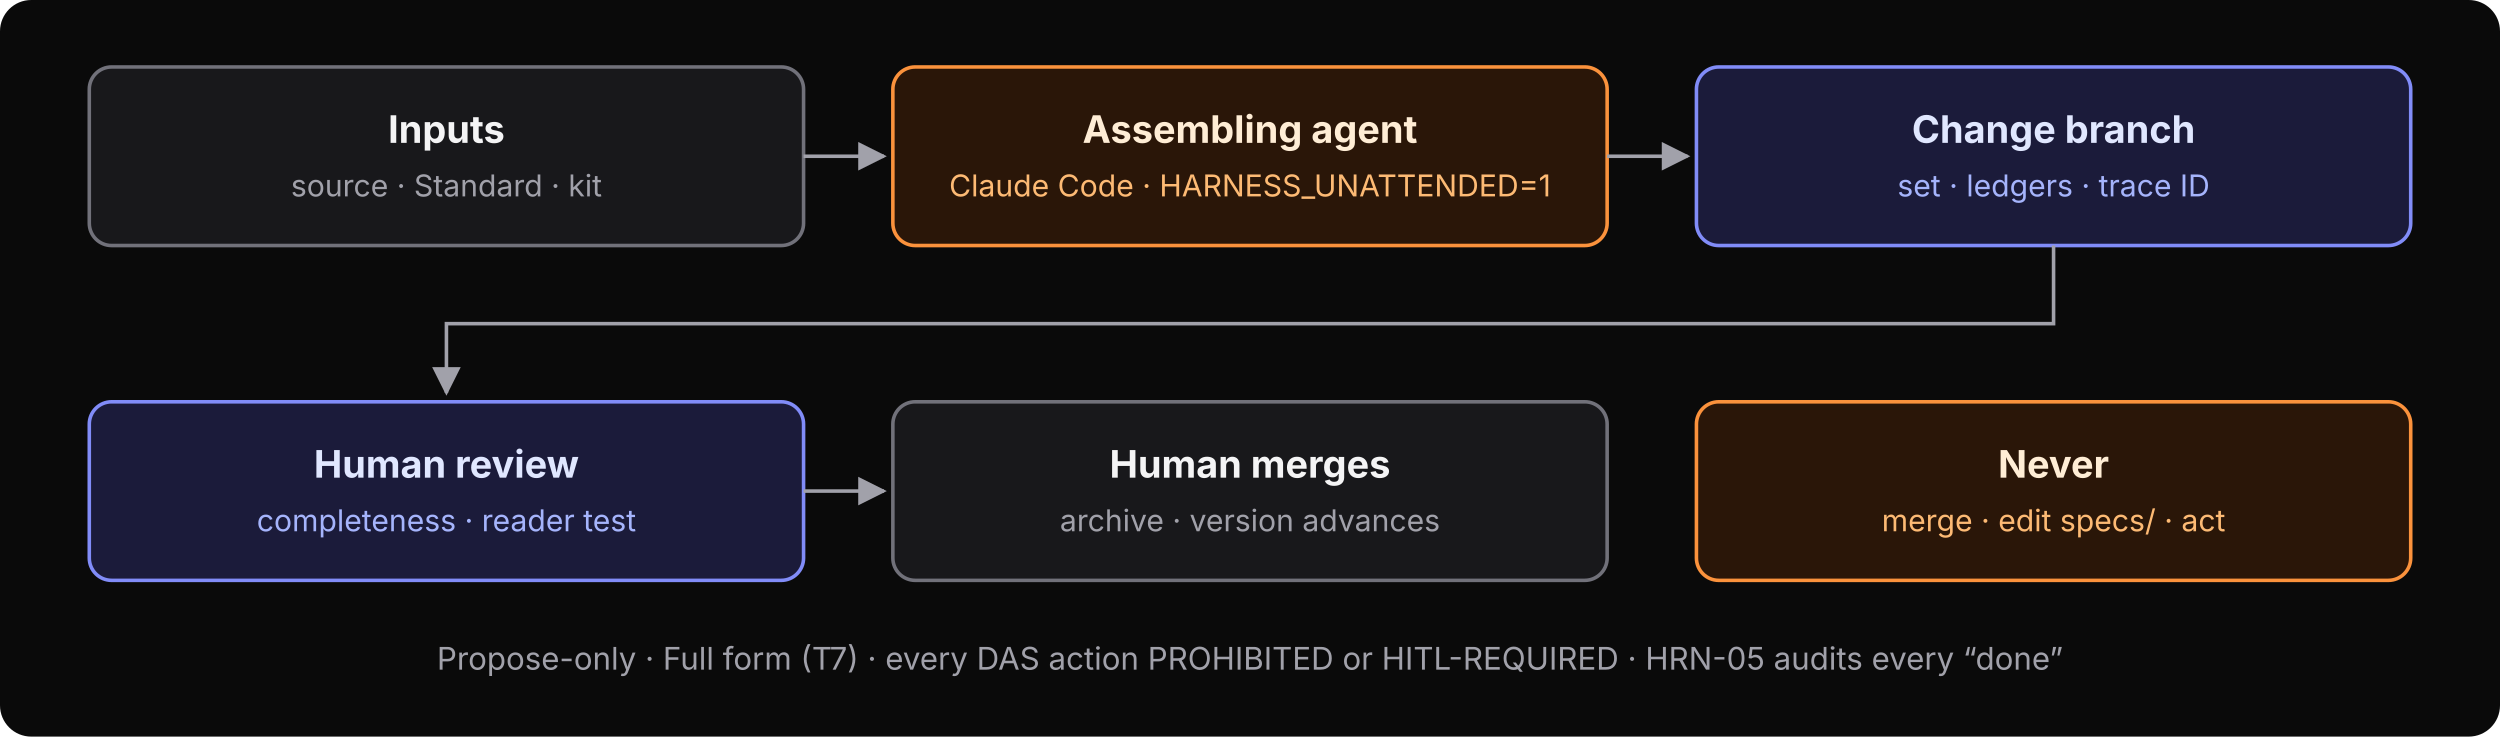
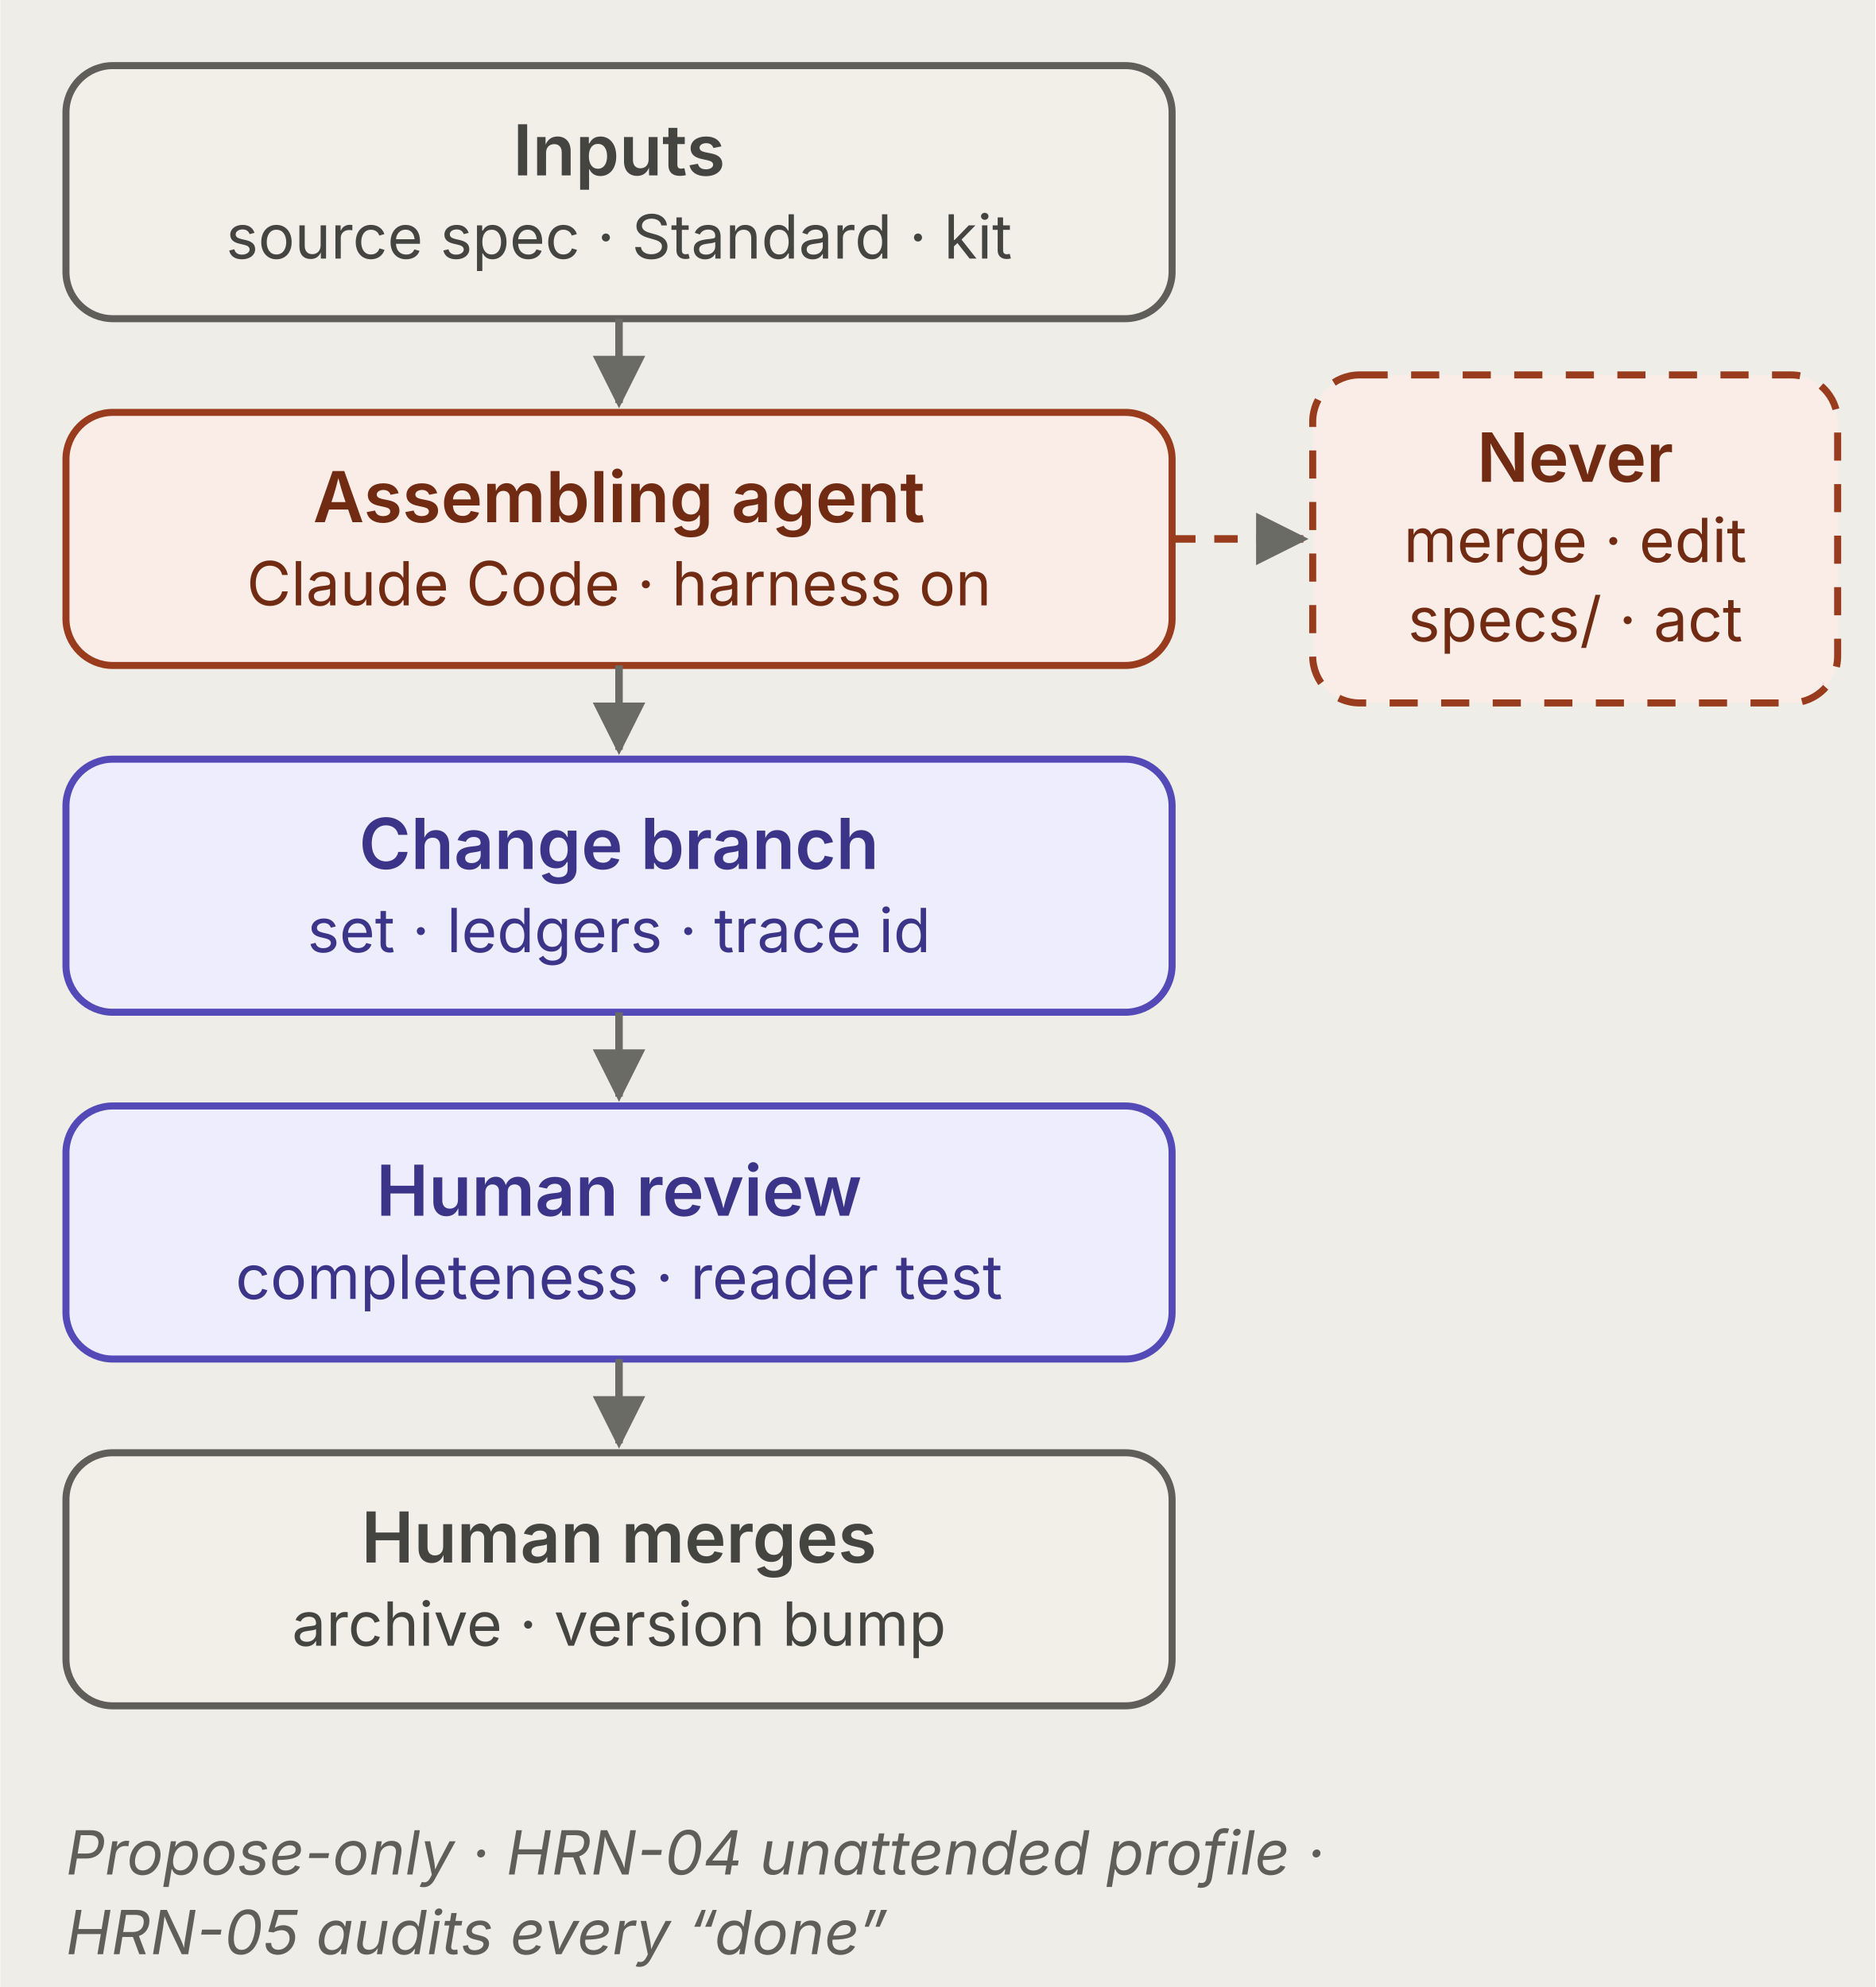
- <svg xmlns="http://www.w3.org/2000/svg" viewBox="0 0 1120 330" width="1120" height="330" font-family="Inter, 'Helvetica Neue', Helvetica, Arial, sans-serif" role="img">
+ <svg xmlns="http://www.w3.org/2000/svg" width="520" height="551" viewBox="0 0 400 424" role="img" aria-labelledby="t d">
  <defs>
-     <marker id="ah" viewBox="0 0 10 10" refX="9" refY="5" markerWidth="8" markerHeight="8" orient="auto-start-reverse">
-       <path d="M0,0 L10,5 L0,10 z" fill="#a1a1aa" />
+     <marker id="ah" viewBox="0 0 10 10" refX="9" refY="5" markerWidth="7" markerHeight="7" orient="auto-start-reverse">
+       <path d="M0,0 L10,5 L0,10 z" fill="#6B6B66" />
    </marker>
  </defs>
-   <rect width="1120" height="330" rx="14" fill="#0a0a0a" />
-   <rect x="40" y="30" width="320" height="80" rx="10" fill="#18181b" stroke="#71717a" stroke-width="1.6" />
-   <text x="200.0" y="64.0" fill="#f4f4f5" font-size="17" font-weight="700" text-anchor="middle">Inputs</text>
-   <text x="200.0" y="88.0" fill="#a1a1aa" font-size="13.5" font-weight="400" text-anchor="middle">source · Standard · kit</text>
-   <rect x="400" y="30" width="320" height="80" rx="10" fill="#2a1608" stroke="#fb923c" stroke-width="1.6" />
-   <text x="560.0" y="64.0" fill="#ffedd5" font-size="17" font-weight="700" text-anchor="middle">Assembling agent</text>
-   <text x="560.0" y="88.0" fill="#fdba74" font-size="13.5" font-weight="400" text-anchor="middle">Claude Code · HARNESS_UNATTENDED=1</text>
-   <rect x="760" y="30" width="320" height="80" rx="10" fill="#1b1b3a" stroke="#818cf8" stroke-width="1.6" />
-   <text x="920.0" y="64.0" fill="#e0e7ff" font-size="17" font-weight="700" text-anchor="middle">Change branch</text>
-   <text x="920.0" y="88.0" fill="#a5b4fc" font-size="13.5" font-weight="400" text-anchor="middle">set · ledgers · trace ID</text>
-   <rect x="40" y="180" width="320" height="80" rx="10" fill="#1b1b3a" stroke="#818cf8" stroke-width="1.6" />
-   <text x="200.0" y="214.0" fill="#e0e7ff" font-size="17" font-weight="700" text-anchor="middle">Human review</text>
-   <text x="200.0" y="238.0" fill="#a5b4fc" font-size="13.5" font-weight="400" text-anchor="middle">completeness · reader test</text>
-   <rect x="400" y="180" width="320" height="80" rx="10" fill="#18181b" stroke="#71717a" stroke-width="1.6" />
-   <text x="560.0" y="214.0" fill="#f4f4f5" font-size="17" font-weight="700" text-anchor="middle">Human merges</text>
-   <text x="560.0" y="238.0" fill="#a1a1aa" font-size="13.5" font-weight="400" text-anchor="middle">archive · version advances</text>
-   <rect x="760" y="180" width="320" height="80" rx="10" fill="#2a1608" stroke="#fb923c" stroke-width="1.6" />
-   <text x="920.0" y="214.0" fill="#ffedd5" font-size="17" font-weight="700" text-anchor="middle">Never</text>
-   <text x="920.0" y="238.0" fill="#fdba74" font-size="13.5" font-weight="400" text-anchor="middle">merge · edit specs/ · act</text>
-   <path d="M360,70 H396" fill="none" stroke="#a1a1aa" stroke-width="1.6" marker-end="url(#ah)" />
-   <path d="M720,70 H756" fill="none" stroke="#a1a1aa" stroke-width="1.6" marker-end="url(#ah)" />
-   <path d="M920.0,110 V145 H200.0 V176" fill="none" stroke="#a1a1aa" stroke-width="1.6" marker-end="url(#ah)" />
-   <path d="M360,220 H396" fill="none" stroke="#a1a1aa" stroke-width="1.6" marker-end="url(#ah)" />
-   <text x="560" y="300" fill="#a1a1aa" font-size="14" font-weight="400" text-anchor="middle">Propose-only · Full form (T7) · every DAS action PROHIBITED or HITL-REQUIRED · HRN-05 audits every “done”</text>
+   <rect width="400" height="424" fill="#EEEDE8" />
+   <rect x="14" y="14" width="236" height="54" rx="10" fill="#F1EFE8" stroke="#5F5E5A" stroke-width="1.5" />
+   <text x="132.0" y="37.425" font-family="Inter, 'Helvetica Neue', Helvetica, Arial, sans-serif" font-size="15" font-weight="600" fill="#444441" text-anchor="middle">Inputs</text>
+   <text x="132.0" y="55.175" font-family="Inter, 'Helvetica Neue', Helvetica, Arial, sans-serif" font-size="13" font-weight="400" fill="#444441" text-anchor="middle">source spec · Standard · kit</text>
+   <path d="M132,68 L132,86" fill="none" stroke="#6B6B66" stroke-width="1.6" marker-end="url(#ah)" />
+   <rect x="14" y="88" width="236" height="54" rx="10" fill="#FAECE7" stroke="#993C1D" stroke-width="1.5" />
+   <text x="132.0" y="111.425" font-family="Inter, 'Helvetica Neue', Helvetica, Arial, sans-serif" font-size="15" font-weight="600" fill="#712B13" text-anchor="middle">Assembling agent</text>
+   <text x="132.0" y="129.175" font-family="Inter, 'Helvetica Neue', Helvetica, Arial, sans-serif" font-size="13" font-weight="400" fill="#712B13" text-anchor="middle">Claude Code · harness on</text>
+   <path d="M132,142 L132,160" fill="none" stroke="#6B6B66" stroke-width="1.6" marker-end="url(#ah)" />
+   <rect x="14" y="162" width="236" height="54" rx="10" fill="#EEEDFE" stroke="#534AB7" stroke-width="1.5" />
+   <text x="132.0" y="185.425" font-family="Inter, 'Helvetica Neue', Helvetica, Arial, sans-serif" font-size="15" font-weight="600" fill="#3C3489" text-anchor="middle">Change branch</text>
+   <text x="132.0" y="203.175" font-family="Inter, 'Helvetica Neue', Helvetica, Arial, sans-serif" font-size="13" font-weight="400" fill="#3C3489" text-anchor="middle">set · ledgers · trace id</text>
+   <path d="M132,216 L132,234" fill="none" stroke="#6B6B66" stroke-width="1.6" marker-end="url(#ah)" />
+   <rect x="14" y="236" width="236" height="54" rx="10" fill="#EEEDFE" stroke="#534AB7" stroke-width="1.5" />
+   <text x="132.0" y="259.425" font-family="Inter, 'Helvetica Neue', Helvetica, Arial, sans-serif" font-size="15" font-weight="600" fill="#3C3489" text-anchor="middle">Human review</text>
+   <text x="132.0" y="277.175" font-family="Inter, 'Helvetica Neue', Helvetica, Arial, sans-serif" font-size="13" font-weight="400" fill="#3C3489" text-anchor="middle">completeness · reader test</text>
+   <path d="M132,290 L132,308" fill="none" stroke="#6B6B66" stroke-width="1.6" marker-end="url(#ah)" />
+   <rect x="14" y="310" width="236" height="54" rx="10" fill="#F1EFE8" stroke="#5F5E5A" stroke-width="1.5" />
+   <text x="132.0" y="333.425" font-family="Inter, 'Helvetica Neue', Helvetica, Arial, sans-serif" font-size="15" font-weight="600" fill="#444441" text-anchor="middle">Human merges</text>
+   <text x="132.0" y="351.175" font-family="Inter, 'Helvetica Neue', Helvetica, Arial, sans-serif" font-size="13" font-weight="400" fill="#444441" text-anchor="middle">archive · version bump</text>
+   <path d="M250,115 L278,115" fill="none" stroke="#993C1D" stroke-width="1.6" stroke-dasharray="5 4" marker-end="url(#ah)" />
+   <rect x="280" y="80" width="112" height="70" rx="10" fill="#FAECE7" stroke="#993C1D" stroke-width="1.5" stroke-dasharray="6 5" />
+   <text x="336.0" y="102.812" font-family="Inter, 'Helvetica Neue', Helvetica, Arial, sans-serif" font-size="14.5" font-weight="600" fill="#712B13" text-anchor="middle">Never</text>
+   <text x="336.0" y="119.938" font-family="Inter, 'Helvetica Neue', Helvetica, Arial, sans-serif" font-size="13" font-weight="400" fill="#712B13" text-anchor="middle">merge · edit</text>
+   <text x="336.0" y="136.838" font-family="Inter, 'Helvetica Neue', Helvetica, Arial, sans-serif" font-size="13" font-weight="400" fill="#712B13" text-anchor="middle">specs/ · act</text>
+   <text x="14" y="400" font-family="Inter, 'Helvetica Neue', Helvetica, Arial, sans-serif" font-size="13" font-weight="400" fill="#5F5E5A" text-anchor="start" font-style="italic">Propose-only · HRN-04 unattended profile ·</text>
+   <text x="14" y="417" font-family="Inter, 'Helvetica Neue', Helvetica, Arial, sans-serif" font-size="13" font-weight="400" fill="#5F5E5A" text-anchor="start" font-style="italic">HRN-05 audits every “done”</text>
</svg>
